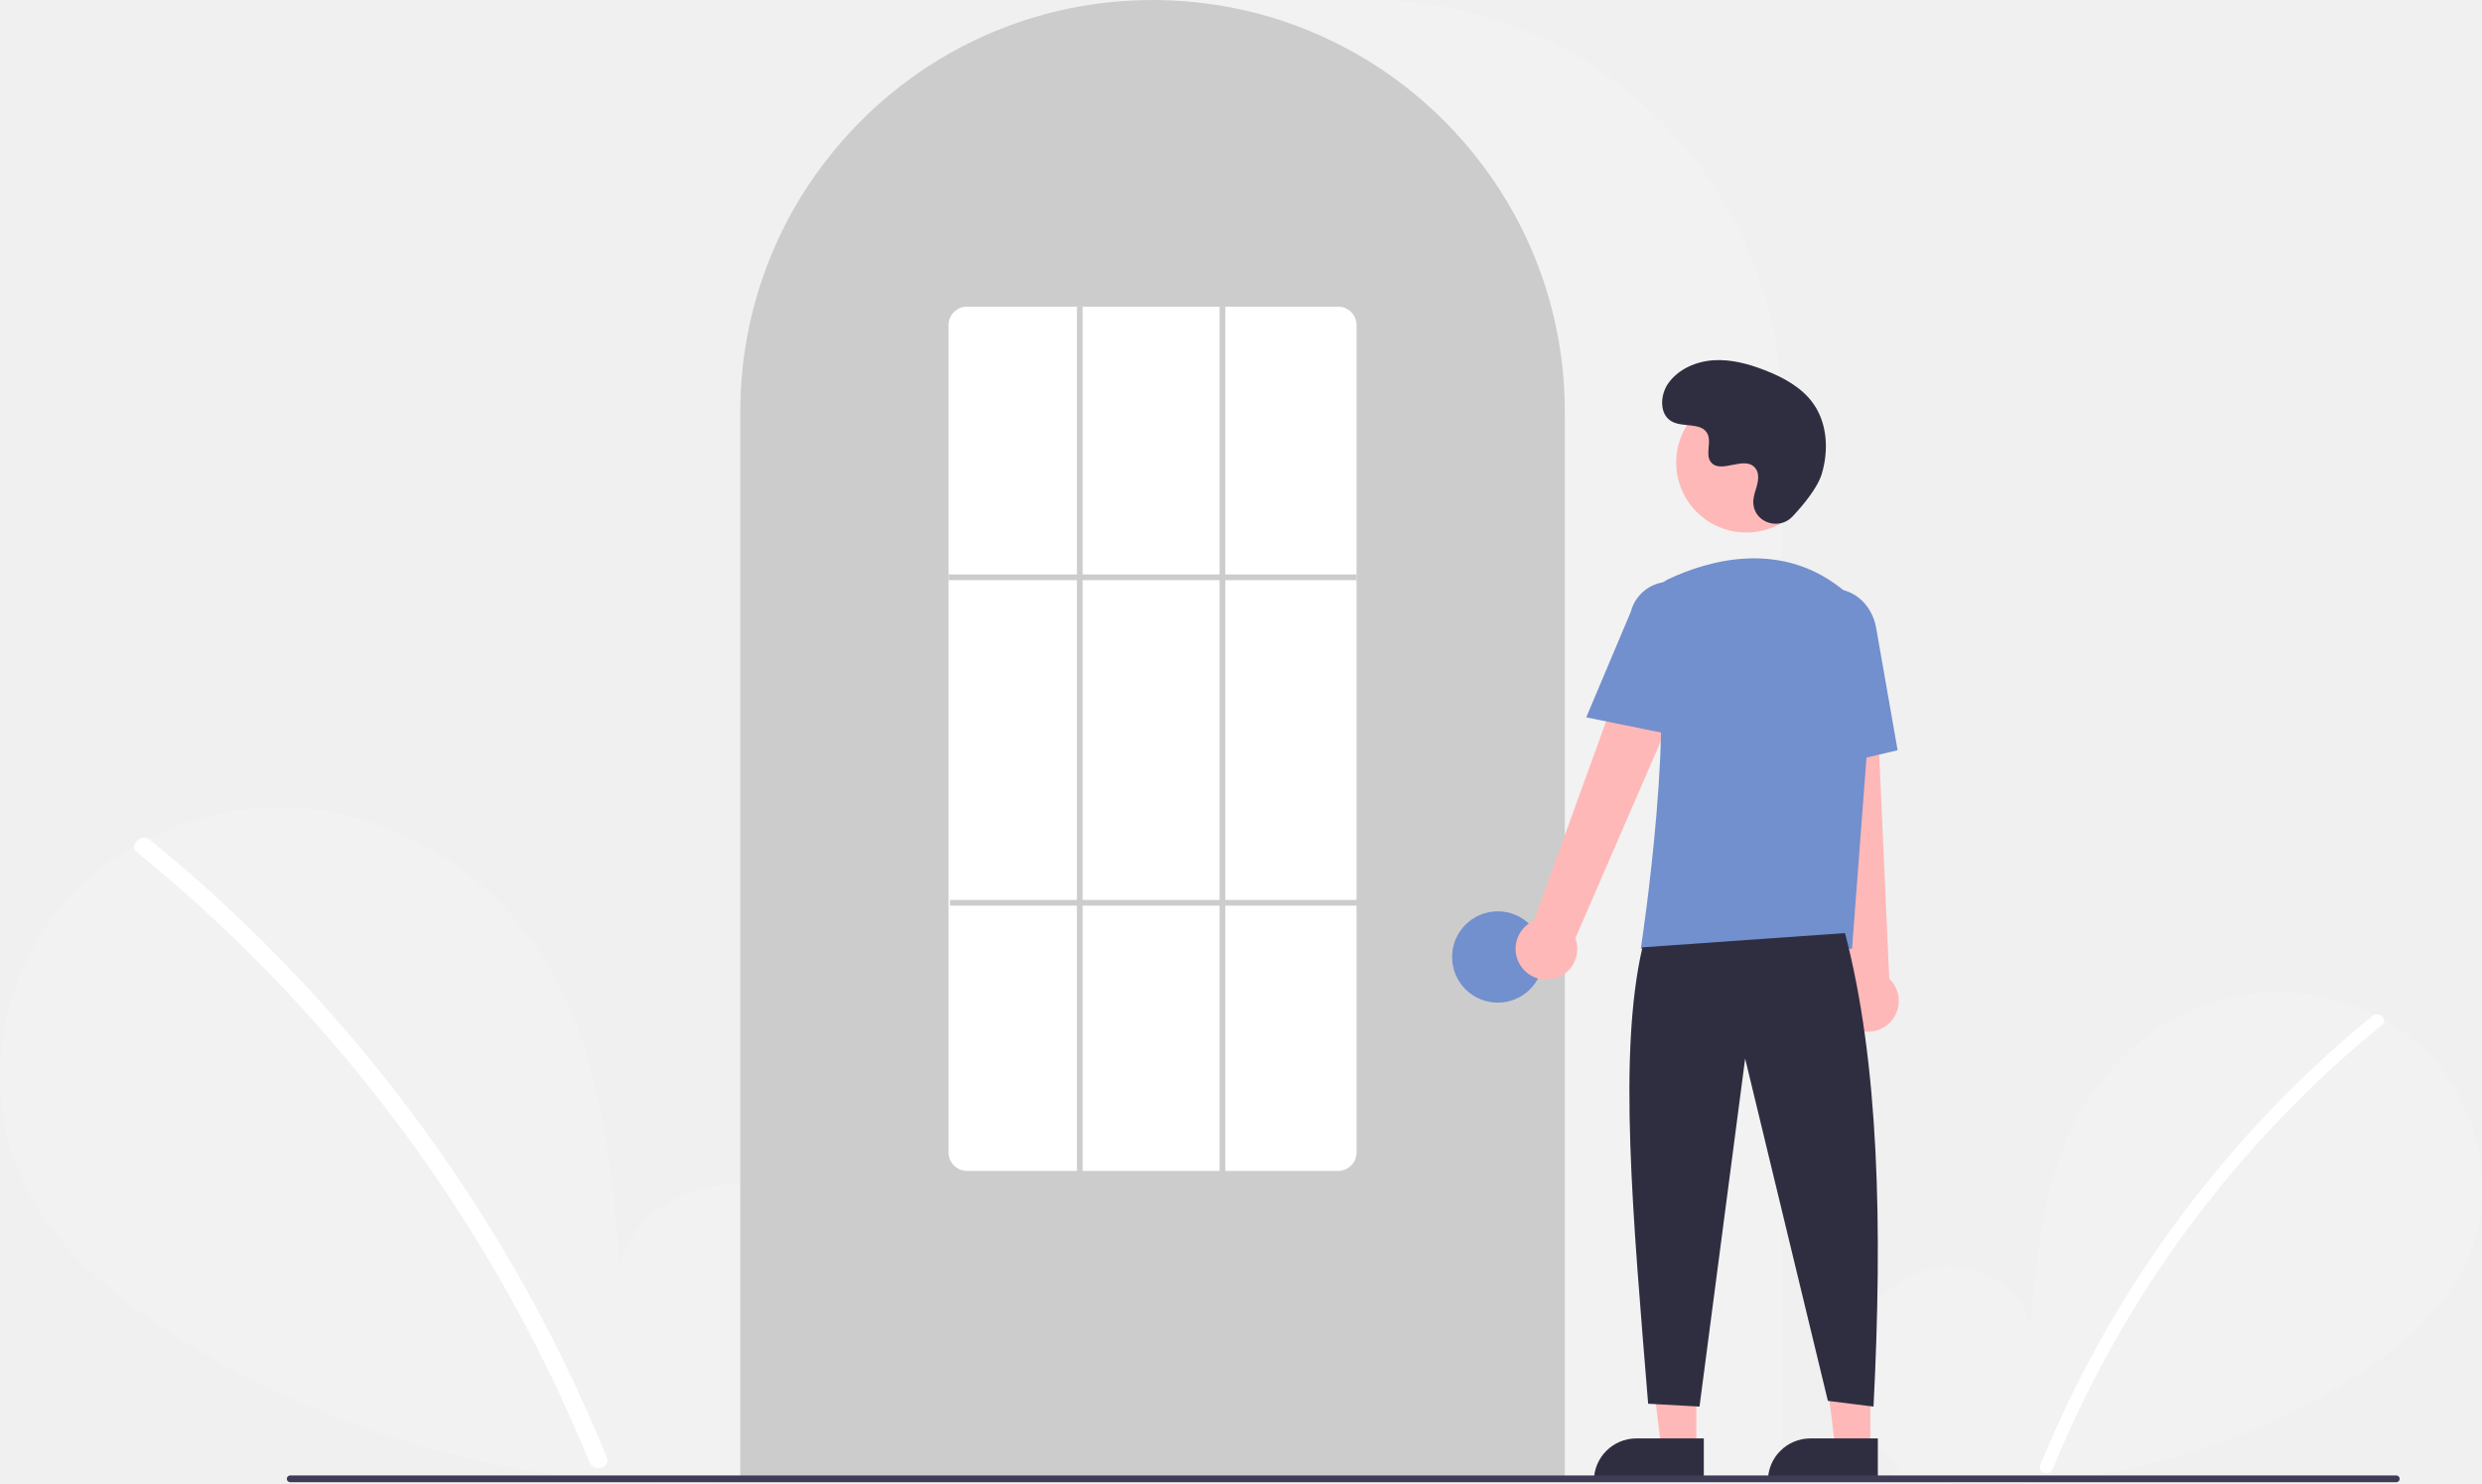
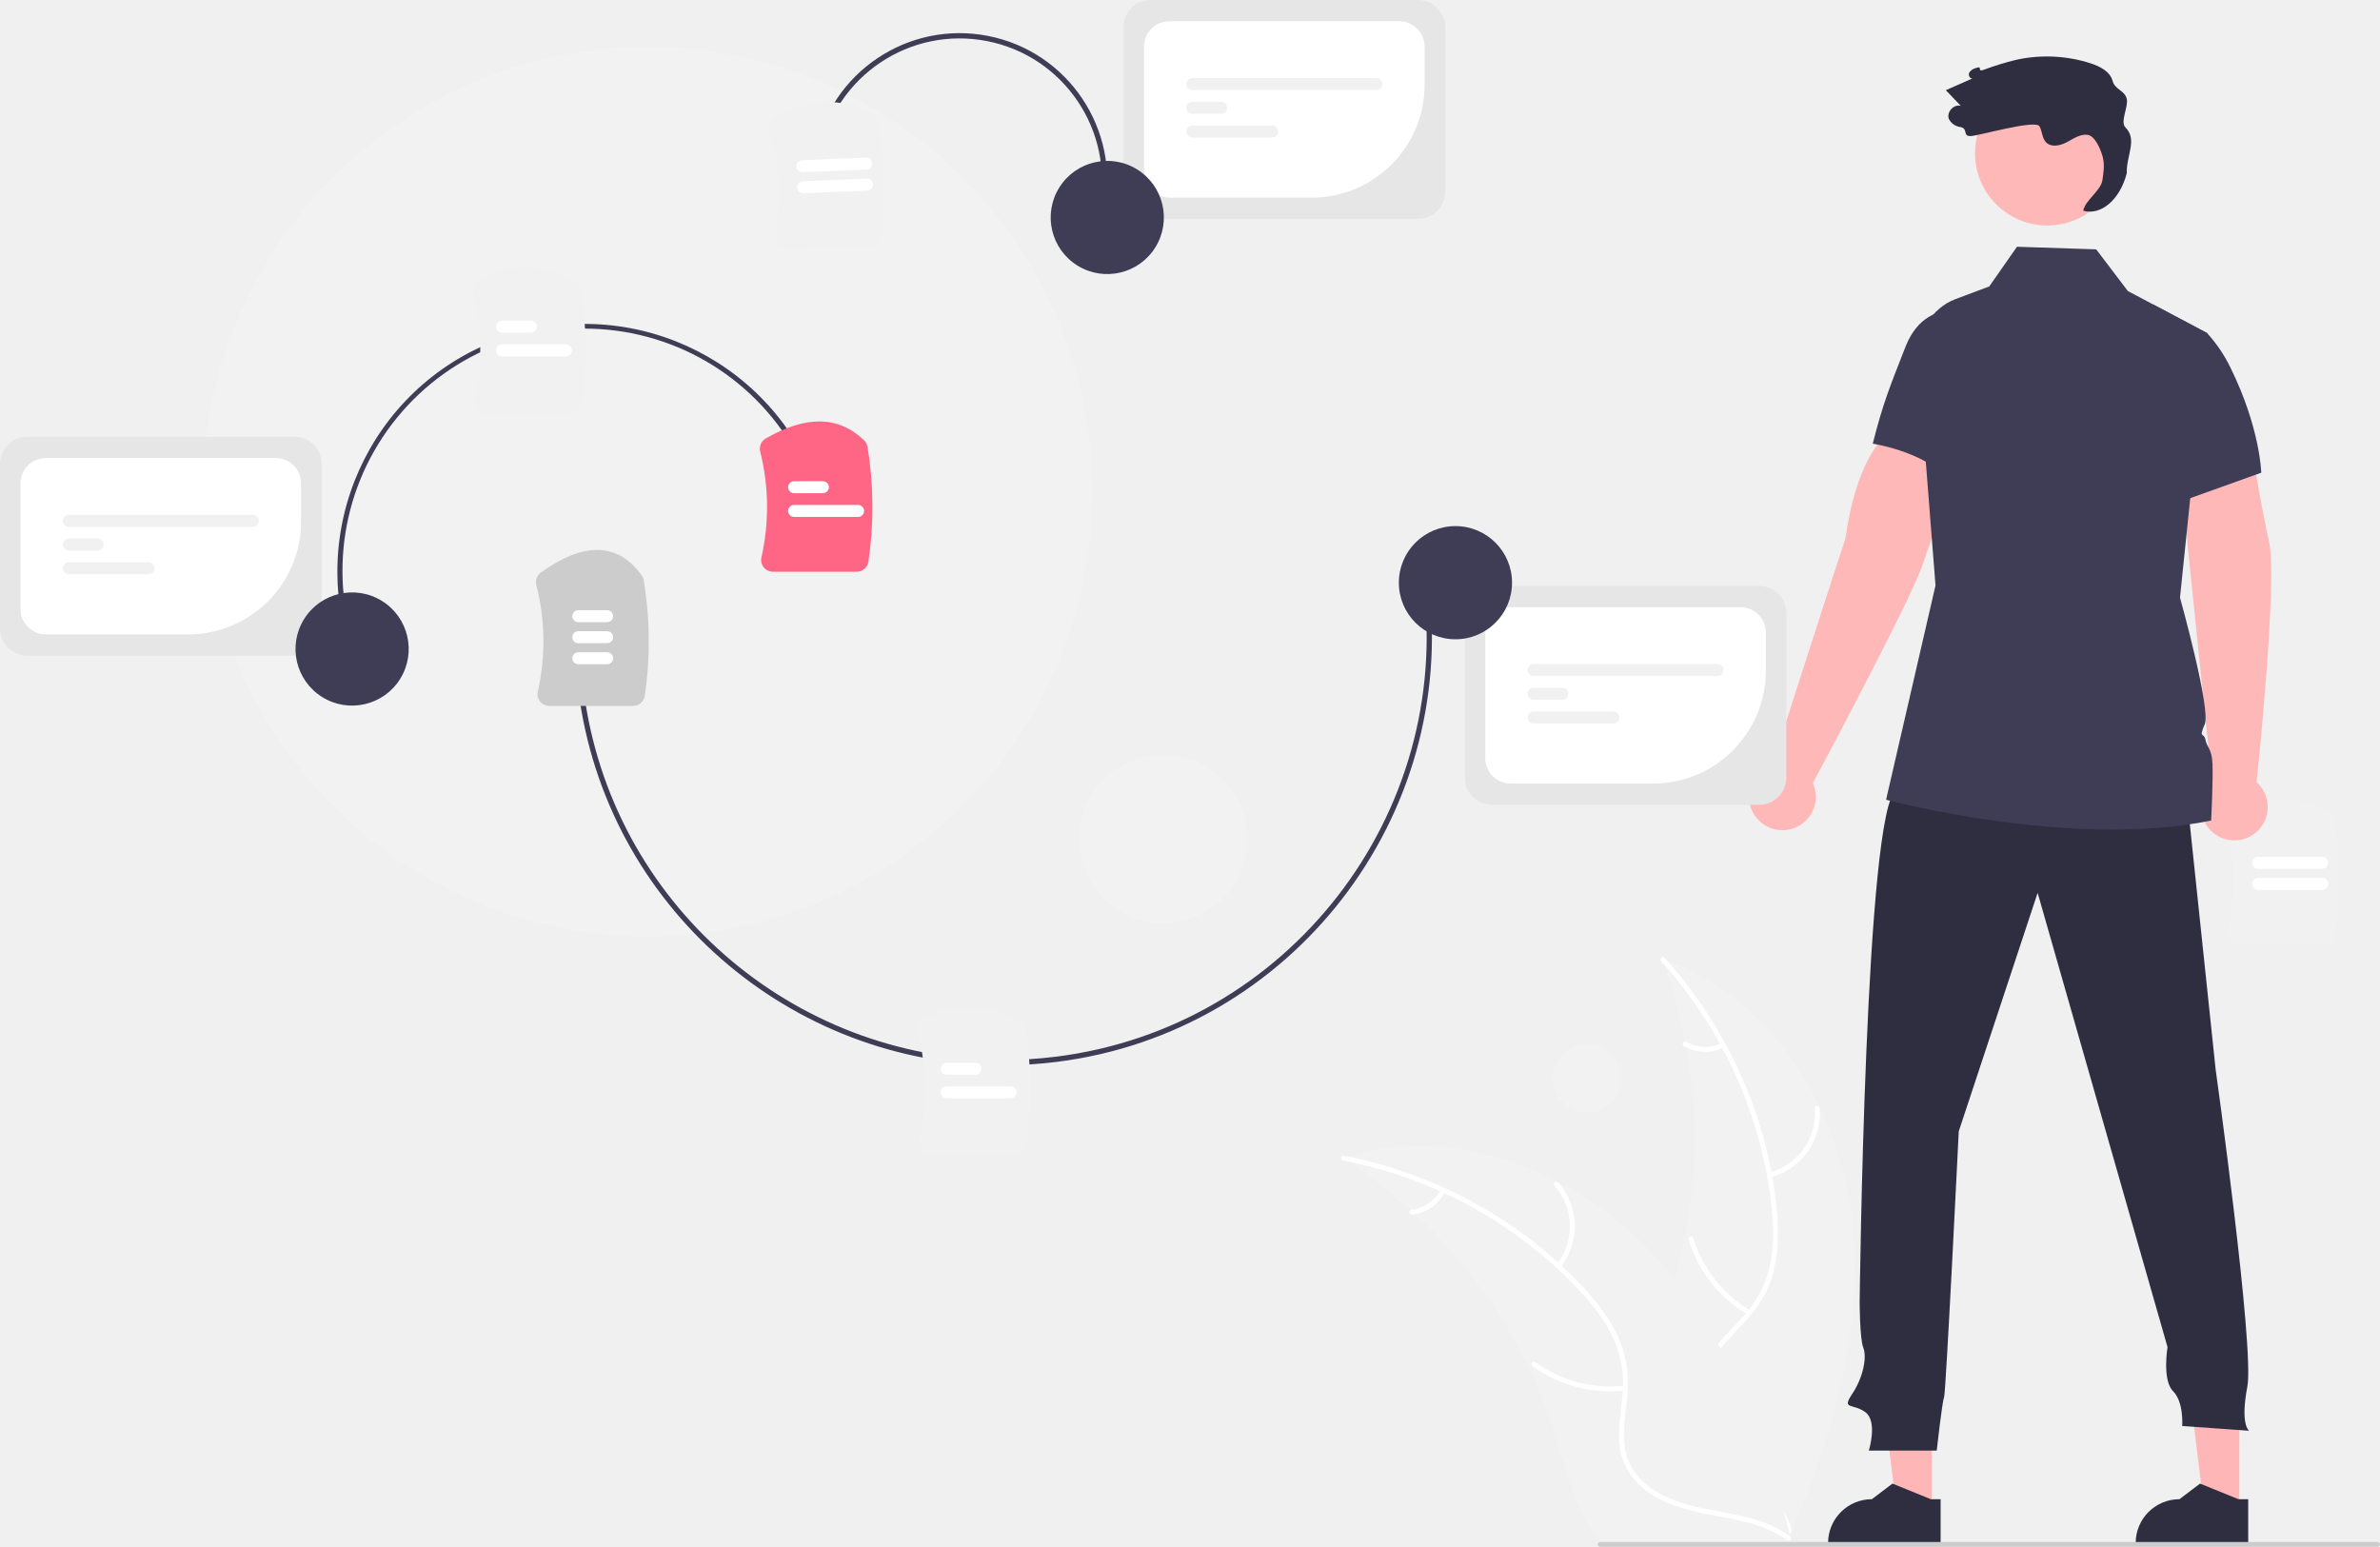
- <svg xmlns="http://www.w3.org/2000/svg" data-name="Layer 1" width="870" height="520.139" viewBox="0 0 870 520.139">
-   <path d="M831.092,704.187c-11.138-9.412-17.904-24.28-16.13-38.754s12.764-27.78,27.018-30.854,30.504,5.435,34.834,19.359c2.383-26.846,5.129-54.818,19.402-77.68,12.924-20.701,35.309-35.514,59.569-38.164s49.803,7.359,64.933,26.507,18.835,46.985,8.238,68.969c-7.806,16.195-22.188,28.247-37.257,38.052a240.452,240.452,0,0,1-164.454,35.977Z" transform="translate(-165 -189.9307)" fill="#f2f2f2" />
-   <path d="M996.728,546.01a393.414,393.414,0,0,0-54.826,54.442,394.561,394.561,0,0,0-61.752,103.194c-1.112,2.725,3.313,3.911,4.412,1.216A392.342,392.342,0,0,1,999.963,549.245c2.284-1.86-.97-5.08-3.236-3.236Z" transform="translate(-165 -189.9307)" fill="#fff" />
-   <path d="M445.067,701.63c15.299-12.927,24.591-33.348,22.154-53.228s-17.531-38.156-37.11-42.377-41.897,7.464-47.844,26.59c-3.273-36.873-7.044-75.292-26.648-106.693-17.751-28.433-48.497-48.778-81.818-52.418s-68.404,10.107-89.185,36.407-25.869,64.535-11.315,94.729c10.722,22.243,30.475,38.797,51.172,52.264,66.03,42.965,147.939,60.884,225.877,49.415" transform="translate(-165 -189.9307)" fill="#f2f2f2" />
-   <path d="M217.567,484.373a540.355,540.355,0,0,1,75.304,74.777A548.076,548.076,0,0,1,352.257,647.04a545.835,545.835,0,0,1,25.43,53.846c1.527,3.743-4.55,5.372-6.06,1.671a536.36,536.36,0,0,0-49.009-92.727A539.734,539.734,0,0,0,256.889,528.632a538.441,538.441,0,0,0-43.766-39.815c-3.138-2.555,1.332-6.978,4.444-4.444Z" transform="translate(-165 -189.9307)" fill="#fff" />
-   <path d="M789.5,708.931h-365v-374.5c0-79.678,64.822-144.5,144.5-144.5h76c79.677,0,144.5,64.822,144.5,144.5Z" transform="translate(-165 -189.9307)" fill="#f2f2f2" />
-   <path d="M713.5,708.931h-289v-374.5a143.382,143.382,0,0,1,27.596-84.944c.664-.905,1.326-1.798,2.009-2.681a144.466,144.466,0,0,1,30.754-29.851c.66-.48,1.322-.952,1.994-1.423a144.16,144.16,0,0,1,31.472-16.459c.661-.25,1.334-.501,2.007-.742a144.02,144.02,0,0,1,31.108-7.336c.658-.09,1.333-.16,2.008-.23a146.288,146.288,0,0,1,31.105,0c.673.07,1.349.141,2.014.231a143.995,143.995,0,0,1,31.1,7.335c.673.241,1.346.492,2.009.743a143.799,143.799,0,0,1,31.106,16.216c.672.461,1.344.933,2.006,1.405a145.987,145.987,0,0,1,18.384,15.564,144.305,144.305,0,0,1,12.724,14.551c.681.88,1.343,1.773,2.005,2.677A143.382,143.382,0,0,1,713.5,334.431Z" transform="translate(-165 -189.9307)" fill="#ccc" />
-   <circle cx="525" cy="335.5" r="16" fill="#728fce" />
-   <polygon points="594.599 507.783 582.339 507.783 576.506 460.495 594.601 460.496 594.599 507.783" fill="#ffb8b8" />
-   <path d="M573.582,504.28h23.644a0,0,0,0,1,0,0v14.887a0,0,0,0,1,0,0H558.695a0,0,0,0,1,0,0v0a14.887,14.887,0,0,1,14.887-14.887Z" fill="#2f2e41" />
-   <polygon points="655.599 507.783 643.339 507.783 637.506 460.495 655.601 460.496 655.599 507.783" fill="#ffb8b8" />
-   <path d="M634.582,504.28h23.644a0,0,0,0,1,0,0v14.887a0,0,0,0,1,0,0H619.695a0,0,0,0,1,0,0v0a14.887,14.887,0,0,1,14.887-14.887Z" fill="#2f2e41" />
-   <path d="M698.098,528.6a10.743,10.743,0,0,1,4.511-15.843l41.676-114.867L764.791,409.082,717.206,518.853a10.801,10.801,0,0,1-19.109,9.748Z" transform="translate(-165 -189.9307)" fill="#ffb8b8" />
-   <path d="M814.336,550.184a10.743,10.743,0,0,1-2.893-16.217L798.533,412.458l23.338,1.066L827.236,533.045a10.801,10.801,0,0,1-12.9,17.139Z" transform="translate(-165 -189.9307)" fill="#ffb8b8" />
-   <circle cx="612.106" cy="162.123" r="24.561" fill="#ffb8b8" />
-   <path d="M814.18,522.549H740.133l.089-.576c.133-.861,13.197-86.439,3.562-114.436a11.813,11.813,0,0,1,6.069-14.584h0c13.772-6.485,40.208-14.471,62.52,4.909a28.234,28.234,0,0,1,9.459,23.396Z" transform="translate(-165 -189.9307)" fill="#728fce" />
-   <path d="M754.354,448.181,721.018,441.418l15.626-37.03a13.997,13.997,0,0,1,27.106,6.998Z" transform="translate(-165 -189.9307)" fill="#728fce" />
-   <path d="M797.05,460.739l-2.004-45.941c-1.52-8.636,3.424-16.8,11.027-18.135,7.605-1.33,15.032,4.66,16.558,13.36l7.533,42.928Z" transform="translate(-165 -189.9307)" fill="#728fce" />
-   <path d="M811.716,517.049c11.915,45.377,13.214,103.069,10,166l-16-2-29-120-16,122-18-1c-5.377-66.03-10.613-122.715-2-160Z" transform="translate(-165 -189.9307)" fill="#2f2e41" />
-   <path d="M793.289,371.035c-4.582,4.881-13.091,2.261-13.688-4.407a8.055,8.055,0,0,1,.01-1.556c.308-2.954,2.015-5.635,1.606-8.754a4.59,4.59,0,0,0-.84-2.149c-3.651-4.889-12.222,2.187-15.668-2.239-2.113-2.714.371-6.987-1.251-10.021-2.14-4.004-8.479-2.029-12.454-4.221-4.423-2.439-4.158-9.225-1.247-13.353,3.551-5.034,9.776-7.72,15.923-8.107s12.253,1.275,17.992,3.511c6.521,2.541,12.988,6.054,17.001,11.788,4.88,6.973,5.35,16.348,2.909,24.502C802.098,360.99,797.031,367.049,793.289,371.035Z" transform="translate(-165 -189.9307)" fill="#2f2e41" />
-   <path d="M1004.982,709.574h-738.294a1.191,1.191,0,0,1,0-2.381h738.294a1.191,1.191,0,0,1,0,2.381Z" transform="translate(-165 -189.9307)" fill="#3f3d56" />
-   <path d="M634,600.431H504a6.465,6.465,0,0,1-6.5-6.415V303.846a6.465,6.465,0,0,1,6.5-6.415H634a6.465,6.465,0,0,1,6.5,6.415V594.015A6.465,6.465,0,0,1,634,600.431Z" transform="translate(-165 -189.9307)" fill="#fff" />
-   <rect x="332.5" y="201.39" width="143" height="2" fill="#ccc" />
-   <rect x="333" y="315.5" width="143" height="2" fill="#ccc" />
-   <rect x="377.5" y="107.5" width="2" height="304" fill="#ccc" />
-   <rect x="427.5" y="107.5" width="2" height="304" fill="#ccc" />
+ <svg xmlns="http://www.w3.org/2000/svg" data-name="Layer 1" width="904.512" height="587.861" viewBox="0 0 904.512 587.861">
+   <path d="M1030.782,515.097H998.979a4.501,4.501,0,0,1-3.535-1.703,4.408,4.408,0,0,1-.863-3.746,86.535,86.535,0,0,0-.42-40.004,4.471,4.471,0,0,1,2.422-5.131c13.284-6.218,25.483-6.056,36.257.48a4.527,4.527,0,0,1,2.143,3.151,141.552,141.552,0,0,1,.259,43.08A4.491,4.491,0,0,1,1030.782,515.097Z" transform="translate(-147.7441 -156.0694)" fill="#f1f1f1" />
+   <path d="M1030.299,494.261h-24.318a2.281,2.281,0,0,1,0-4.562h24.318a2.281,2.281,0,0,1,0,4.562Z" transform="translate(-147.7441 -156.0694)" fill="#fff" />
+   <path d="M1030.299,486.261h-24.318a2.281,2.281,0,0,1,0-4.562h24.318a2.281,2.281,0,0,1,0,4.562Z" transform="translate(-147.7441 -156.0694)" fill="#fff" />
+   <circle cx="246.148" cy="186.839" r="169" fill="#f2f2f2" />
+   <circle cx="442.148" cy="318.839" r="32" fill="#f2f2f2" />
+   <circle cx="603.148" cy="409.839" r="13" fill="#f2f2f2" />
+   <path d="M851.266,617.04c-5.482-41.892-31.73-83.035-71.801-96.422a194.659,194.659,0,0,1,.846,133.644c-6.038,16.659-14.488,34.559-8.601,51.271,3.663,10.399,12.51,18.317,22.375,23.24,9.865,4.923,20.794,7.229,31.585,9.489l2.132,1.741C844.662,701.263,856.748,658.932,851.266,617.04Z" transform="translate(-147.7441 -156.0694)" fill="#f2f2f2" />
+   <path d="M779.073,521.413A166.381,166.381,0,0,1,821.034,614.785c.774,7.452.912,15.079-.671,22.439A41.094,41.094,0,0,1,810.264,656.349c-4.574,5.091-9.843,9.768-13.1,15.882-3.433,6.444-3.52,13.742-1.098,20.549,2.963,8.328,8.743,15.094,14.624,21.515,6.53,7.129,13.426,14.43,16.243,23.918.341,1.15,2.105.553,1.764-.595-4.901-16.508-21.016-25.8-28.768-40.647-3.617-6.928-5.168-14.988-1.866-22.347,2.888-6.435,8.316-11.263,12.992-16.378,4.91-5.37,8.663-11.252,10.571-18.333,1.951-7.243,2.112-14.891,1.532-22.33a161.419,161.419,0,0,0-12.103-48.977,169.331,169.331,0,0,0-30.76-48.598c-.802-.886-2.02.524-1.223,1.404Z" transform="translate(-147.7441 -156.0694)" fill="#fff" />
+   <path d="M820.46,603.52a24.962,24.962,0,0,0,18.834-26.27c-.103-1.194-1.962-1.09-1.86.105a23.115,23.115,0,0,1-17.569,24.401c-1.164.285-.562,2.047.595,1.764Z" transform="translate(-147.7441 -156.0694)" fill="#fff" />
+   <path d="M812.923,654.074a48.113,48.113,0,0,1-21.662-27.571c-.345-1.148-2.109-.552-1.764.595a50.045,50.045,0,0,0,22.6,28.645c1.036.606,1.858-1.066.827-1.668Z" transform="translate(-147.7441 -156.0694)" fill="#fff" />
+   <path d="M801.933,552.547a14.13,14.13,0,0,1-13.394-.594c-1.028-.619-1.848,1.054-.827,1.668a15.834,15.834,0,0,0,14.816.69.962.962,0,0,0,.585-1.18.936.936,0,0,0-1.18-.585Z" transform="translate(-147.7441 -156.0694)" fill="#fff" />
+   <path d="M658.067,596.282c.631.405,1.262.809,1.894,1.229a186.083,186.083,0,0,1,23.911,18.423c.585.515,1.17,1.046,1.739,1.576a196.173,196.173,0,0,1,42.977,58.047,190.508,190.508,0,0,1,10.608,26.932c3.932,12.752,7.181,26.891,14.87,37.293a32.684,32.684,0,0,0,2.566,3.127l68.88-.441c.156-.08.313-.143.47-.223l2.751.108c-.114-.486-.242-.989-.356-1.475-.065-.282-.145-.565-.21-.847-.048-.188-.097-.377-.129-.549-.016-.063-.032-.125-.048-.173-.033-.173-.081-.33-.114-.486q-1.064-4.213-2.191-8.425c-0-.016-0-.016-.016-.031-5.779-21.384-13.395-42.473-23.969-61.736-.318-.579-.636-1.175-.986-1.754a181.788,181.788,0,0,0-16.487-24.663,160.709,160.709,0,0,0-10.781-12.174,133.641,133.641,0,0,0-33.602-24.836c-24.788-12.886-53.422-17.7-79.773-9.563C659.4,595.849,658.741,596.057,658.067,596.282Z" transform="translate(-147.7441 -156.0694)" fill="#f2f2f2" />
+   <path d="M658.227,597.155A166.381,166.381,0,0,1,747.947,646.444c5.105,5.484,9.806,11.491,12.974,18.321a41.094,41.094,0,0,1,3.452,21.35c-.587,6.819-1.978,13.725-.897,20.568,1.139,7.212,5.463,13.092,11.495,17.068,7.38,4.865,16.068,6.788,24.63,8.374,9.506,1.76,19.408,3.438,27.37,9.318.965.712,2.014-.826,1.05-1.537-13.853-10.23-32.314-7.946-47.442-15.134-7.059-3.354-13.151-8.855-14.944-16.719-1.569-6.877-.141-14,.513-20.899.687-7.244.143-14.2-2.597-21.002-2.803-6.958-7.279-13.162-12.222-18.752a161.419,161.419,0,0,0-39.151-31.819A169.331,169.331,0,0,0,658.358,595.297c-1.174-.225-1.297,1.634-.131,1.858Z" transform="translate(-147.7441 -156.0694)" fill="#fff" />
+   <path d="M740.707,637.795a24.962,24.962,0,0,0-.779-32.314c-.801-.891-2.223.311-1.422,1.203a23.115,23.115,0,0,1,.663,30.061c-.758.928.784,1.973,1.537,1.05Z" transform="translate(-147.7441 -156.0694)" fill="#fff" />
+   <path d="M765.126,682.697a48.113,48.113,0,0,1-33.896-8.972c-.967-.709-2.017.829-1.05,1.537A50.045,50.045,0,0,0,765.47,684.527c1.192-.14.841-1.969-.344-1.83Z" transform="translate(-147.7441 -156.0694)" fill="#fff" />
+   <path d="M695.224,608.25a14.13,14.13,0,0,1-11.052,7.59c-1.194.125-.841,1.954.344,1.83a15.834,15.834,0,0,0,12.245-8.37.962.962,0,0,0-.243-1.294.936.936,0,0,0-1.294.243Z" transform="translate(-147.7441 -156.0694)" fill="#fff" />
+   <path d="M988.435,453.319l-9.315-90.164-2.459-37.108,26.072-4.714s3.904,25.51,7.32,40.481c3.371,14.773-4.49,89.526-4.698,91.498a12.685,12.685,0,1,1-16.92.008Z" transform="translate(-147.7441 -156.0694)" fill="#ffb8b8" />
+   <polygon points="734.148 574.092 720.884 574.092 714.574 522.932 734.15 522.933 734.148 574.092" fill="#ffb6b6" />
+   <path d="M885.274,743.019l-42.768-.002v-.541a16.647,16.647,0,0,1,16.646-16.646h.001l7.812-5.927,14.576,5.928,3.733 0Z" transform="translate(-147.7441 -156.0694)" fill="#2f2e41" />
+   <polygon points="851.045 574.092 837.782 574.092 831.472 522.932 851.048 522.933 851.045 574.092" fill="#ffb6b6" />
+   <path d="M1002.172,743.019l-42.768-.002v-.541a16.647,16.647,0,0,1,16.646-16.646h.001l7.812-5.927,14.576,5.928,3.733 0Z" transform="translate(-147.7441 -156.0694)" fill="#2f2e41" />
+   <path d="M978.616,456.351,989.772,562.331s14.851,106.117,12.062,120.759.697,16.734.697,16.734l-25.448-1.812s.697-9.064-3.486-13.248-2.092-16.734-2.092-16.734L922.14,495.396l-29.981,90.641s-4.881,99.706-5.578,101.1-2.789,20.22-2.789,20.22h-25.798s3.486-11.156-1.395-14.642-9.064-.697-4.881-6.972,5.578-13.945,4.183-17.431-1.395-17.431-1.395-17.431,2.092-188.255,13.945-194.53S978.616,456.351,978.616,456.351Z" transform="translate(-147.7441 -156.0694)" fill="#2f2e41" />
+   <circle cx="778.04" cy="58.259" r="27.439" fill="#ffb8b8" />
+   <path d="M1007.129,335.717l-26.986,9.678-8.219,2.945-5.999-76.627,20.589,10.92a.431.431,0,0,1,.091.09,55.716,55.716,0,0,1,8.863,13.149C1006.757,318.825,1007.129,335.717,1007.129,335.717Z" transform="translate(-147.7441 -156.0694)" fill="#3f3d56" />
+   <path d="M821.225,446.845s27.428-85.219,27.907-86.241c3.592-27.28,13.925-39.314,15.474-38.008l26.668,9.239s-7.932,25.119-13.303,40.039c-5.132,14.257-40.278,80.08-41.265,81.799a12.685,12.685,0,1,1-15.481-6.829Z" transform="translate(-147.7441 -156.0694)" fill="#ffb8b8" />
+   <path d="M904.084,276.648s-23.089-11.316-32.044,10.909c-5.865,14.988-8.642,21.526-12.558,37.138,0,0,23.535,3.531,31.082,16.831Z" transform="translate(-147.7441 -156.0694)" fill="#3f3d56" />
+   <path d="M988.099,467.902c-53.139,10.974-123.558-7.893-123.558-7.893L883.326,378.579l-6.679-85.218c-.816-10.421,5.12-20.19,14.354-23.651l12.75-4.776,10.539-15.088,30.103.988,12.034,15.84,9.497,5.038,20.589,10.92.091.045v.045l-6.461,62.672-3.897,37.788s11.835,42.5,9.406,48.136c-2.429,5.627-.317,2.909.272,5.917.589,3.009,2.392,3.199,2.664,9.125C988.869,452.279,988.099,467.902,988.099,467.902Z" transform="translate(-147.7441 -156.0694)" fill="#3f3d56" />
+   <path d="M955.55,204.557c-2.168-2.139,1.096-7.802.479-10.785-.707-3.42-4.476-3.52-5.375-6.895-.967-3.63-4.835-5.607-8.412-6.757a54.391,54.391,0,0,0-28.347-1.298,108.201,108.201,0,0,0-12.263,3.778c-2.768.974-.099-1.677-2.866-.703a4.345,4.345,0,0,0-2.595,1.722c-.498.941.173,2.445,1.22,2.255q-5.068,2.235-10.137,4.47,2.843,2.978,5.685,5.956c-2.694-.767-5.566,2.445-4.504,5.037a5.693,5.693,0,0,0,4.356,3.016c3.044.592.735,3.489,3.835,3.432s24.719-6.412,26.227-3.702c1.073,1.93.955,4.486,2.488,6.075,1.961,2.034,5.384,1.29,7.879-.034,2.495-1.324,5.026-3.144,7.834-2.827,2.931.331,5.147,5.747,5.869,8.607.722,2.86.266,5.869-.193,8.782-.603,3.826-6.644,7.653-7.247,11.479,6.704,1.854,13.895-4.045,16.546-14.303C955.765,215.379,960.17,209.116,955.55,204.557Z" transform="translate(-147.7441 -156.0694)" fill="#2f2e41" />
+   <path d="M528.991,560.913c-80.774.004-151.053-60.252-161.435-142.438l1.984-.251c10.254,81.171,79.677,140.684,159.452,140.688a161.36,161.36,0,0,0,20.273-1.279c87.986-11.115,150.524-91.739,139.409-179.725l1.984-.251c11.253,89.08-52.063,170.708-141.143,181.96A163.744,163.744,0,0,1,528.991,560.913Z" transform="translate(-147.7441 -156.0694)" fill="#3f3d56" />
+   <path d="M533.329,594.362H501.525a4.5,4.5,0,0,1-3.535-1.703,4.408,4.408,0,0,1-.863-3.746,86.516,86.516,0,0,0-.52-40.401,4.477,4.477,0,0,1,1.951-4.874c11.002-6.816,22.983-6.603,36.628.652a4.551,4.551,0,0,1,2.368,3.275,141.562,141.562,0,0,1,.234,42.924A4.491,4.491,0,0,1,533.329,594.362Z" transform="translate(-147.7441 -156.0694)" fill="#f1f1f1" />
+   <path d="M388.329,424.362H356.525a4.5,4.5,0,0,1-3.535-1.703,4.408,4.408,0,0,1-.863-3.746,86.49,86.49,0,0,0-.555-40.536,4.509,4.509,0,0,1,1.75-4.738c16.354-11.762,29.232-11.42,38.279,1.016a4.519,4.519,0,0,1,.792,1.91,141.54,141.54,0,0,1,.396,43.925A4.491,4.491,0,0,1,388.329,424.362Z" transform="translate(-147.7441 -156.0694)" fill="#ccc" />
+   <path d="M518.469,564.513H507.528a2.281,2.281,0,0,1,0-4.562h10.941a2.281,2.281,0,0,1,0,4.562Z" transform="translate(-147.7441 -156.0694)" fill="#fff" />
+   <path d="M531.846,573.526H507.528a2.281,2.281,0,0,1,0-4.562h24.318a2.281,2.281,0,0,1,0,4.562Z" transform="translate(-147.7441 -156.0694)" fill="#fff" />
+   <path d="M378.469,392.513H367.528a2.281,2.281,0,0,1,0-4.562h10.941a2.281,2.281,0,0,1,0,4.562Z" transform="translate(-147.7441 -156.0694)" fill="#fff" />
+   <path d="M378.469,400.513H367.528a2.281,2.281,0,0,1,0-4.562h10.941a2.281,2.281,0,0,1,0,4.562Z" transform="translate(-147.7441 -156.0694)" fill="#fff" />
+   <path d="M378.469,408.513H367.528a2.281,2.281,0,0,1,0-4.562h10.941a2.281,2.281,0,0,1,0,4.562Z" transform="translate(-147.7441 -156.0694)" fill="#fff" />
+   <path d="M816.37,461.935H714.705a10.288,10.288,0,0,1-10.277-10.277V389.042A10.288,10.288,0,0,1,714.705,378.765H816.37a10.288,10.288,0,0,1,10.277,10.277v62.616A10.288,10.288,0,0,1,816.37,461.935Z" transform="translate(-147.7441 -156.0694)" fill="#e6e6e6" />
+   <path d="M775.977,453.869H721.852a9.636,9.636,0,0,1-9.625-9.625v-47.79a9.636,9.636,0,0,1,9.625-9.625h87.373a9.635,9.635,0,0,1,9.625,9.625v14.543A42.92,42.92,0,0,1,775.977,453.869Z" transform="translate(-147.7441 -156.0694)" fill="#fff" />
+   <path d="M800.508,412.999H730.568a2.281,2.281,0,1,1,0-4.562h69.941a2.281,2.281,0,1,1,0,4.562Z" transform="translate(-147.7441 -156.0694)" fill="#f1f1f1" />
+   <path d="M741.508,422.012H730.568a2.281,2.281,0,0,1,0-4.562h10.941a2.281,2.281,0,0,1,0,4.562Z" transform="translate(-147.7441 -156.0694)" fill="#f1f1f1" />
+   <path d="M760.885,431.026H730.568a2.281,2.281,0,0,1,0-4.562h30.318a2.281,2.281,0,1,1,0,4.562Z" transform="translate(-147.7441 -156.0694)" fill="#f1f1f1" />
+   <circle cx="553.137" cy="221.448" r="21.506" fill="#3f3d56" />
+   <path d="M457.431,213.919a56.086,56.086,0,1,1,110.057,21.683l-1.963-.387a54.085,54.085,0,1,0-106.131-20.91Z" transform="translate(-147.7441 -156.0694)" fill="#3f3d56" />
+   <path d="M478.728,249.303,446.952,250.62a4.501,4.501,0,0,1-3.602-1.555,4.408,4.408,0,0,1-1.017-3.707,86.535,86.535,0,0,0-2.075-39.953,4.471,4.471,0,0,1,2.208-5.227c13.015-6.762,25.211-7.105,36.246-1.02a4.527,4.527,0,0,1,2.272,3.06,141.552,141.552,0,0,1,2.042,43.032A4.491,4.491,0,0,1,478.728,249.303Z" transform="translate(-147.7441 -156.0694)" fill="#f1f1f1" />
+   <path d="M477.384,228.506,453.087,229.512a2.281,2.281,0,1,1-.189-4.558l24.297-1.006a2.281,2.281,0,0,1,.189,4.558Z" transform="translate(-147.7441 -156.0694)" fill="#fff" />
+   <path d="M477.053,220.513l-24.297,1.006a2.281,2.281,0,0,1-.189-4.558l24.297-1.006a2.281,2.281,0,0,1,.189,4.558Z" transform="translate(-147.7441 -156.0694)" fill="#fff" />
+   <path d="M686.686,239.239H585.021a10.288,10.288,0,0,1-10.277-10.277V166.346a10.288,10.288,0,0,1,10.277-10.277H686.686a10.288,10.288,0,0,1,10.277,10.277v62.616A10.288,10.288,0,0,1,686.686,239.239Z" transform="translate(-147.7441 -156.0694)" fill="#e6e6e6" />
+   <path d="M646.293,231.174H592.167a9.636,9.636,0,0,1-9.625-9.625v-47.79a9.636,9.636,0,0,1,9.625-9.625h87.373a9.635,9.635,0,0,1,9.625,9.625v14.543A42.92,42.92,0,0,1,646.293,231.174Z" transform="translate(-147.7441 -156.0694)" fill="#fff" />
+   <path d="M670.824,190.303H600.883a2.281,2.281,0,1,1,0-4.562h69.941a2.281,2.281,0,1,1,0,4.562Z" transform="translate(-147.7441 -156.0694)" fill="#f1f1f1" />
+   <path d="M611.824,199.317H600.883a2.281,2.281,0,0,1,0-4.562h10.941a2.281,2.281,0,0,1,0,4.562Z" transform="translate(-147.7441 -156.0694)" fill="#f1f1f1" />
+   <path d="M631.201,208.33H600.883a2.281,2.281,0,0,1,0-4.562h30.318a2.281,2.281,0,0,1,0,4.562Z" transform="translate(-147.7441 -156.0694)" fill="#f1f1f1" />
+   <circle cx="568.562" cy="238.725" r="21.506" transform="translate(-82.08946 439.498) rotate(-58.13426)" fill="#3f3d56" />
+   <path d="M1051.337,743.931H755.865a.919.919,0,0,1,0-1.839h295.471a.919.919,0,1,1,0,1.839Z" transform="translate(-147.7441 -156.0694)" fill="#ccc" />
+   <path d="M282.072,406.499A94.031,94.031,0,0,1,457.97,339.961l-1.871.708a92.031,92.031,0,1,0-172.156,65.122Z" transform="translate(-147.7441 -156.0694)" fill="#3f3d56" />
+   <path d="M364.329,313.362H332.525a4.5,4.5,0,0,1-3.535-1.703,4.408,4.408,0,0,1-.863-3.746,86.514,86.514,0,0,0-.497-40.309,4.462,4.462,0,0,1,2.058-4.938c11.521-6.706,23.823-6.501,36.565.61a4.513,4.513,0,0,1,2.293,3.234,141.561,141.561,0,0,1,.243,42.979A4.491,4.491,0,0,1,364.329,313.362Z" transform="translate(-147.7441 -156.0694)" fill="#f1f1f1" />
+   <path d="M349.469,282.513H338.528a2.281,2.281,0,0,1,0-4.562h10.941a2.281,2.281,0,0,1,0,4.562Z" transform="translate(-147.7441 -156.0694)" fill="#fff" />
+   <path d="M362.846,291.526H338.528a2.281,2.281,0,0,1,0-4.562h24.318a2.281,2.281,0,0,1,0,4.562Z" transform="translate(-147.7441 -156.0694)" fill="#fff" />
+   <path d="M259.686,405.239H158.021a10.288,10.288,0,0,1-10.277-10.277V332.346a10.288,10.288,0,0,1,10.277-10.277H259.686a10.288,10.288,0,0,1,10.277,10.277v62.616A10.288,10.288,0,0,1,259.686,405.239Z" transform="translate(-147.7441 -156.0694)" fill="#e6e6e6" />
+   <path d="M219.293,397.174H165.167a9.636,9.636,0,0,1-9.625-9.625v-47.79a9.636,9.636,0,0,1,9.625-9.625h87.373a9.635,9.635,0,0,1,9.625,9.625v14.543A42.92,42.92,0,0,1,219.293,397.174Z" transform="translate(-147.7441 -156.0694)" fill="#fff" />
+   <path d="M243.824,356.303H173.883a2.281,2.281,0,1,1,0-4.562h69.941a2.281,2.281,0,1,1,0,4.562Z" transform="translate(-147.7441 -156.0694)" fill="#f1f1f1" />
+   <path d="M184.824,365.317H173.883a2.281,2.281,0,0,1,0-4.562h10.941a2.281,2.281,0,0,1,0,4.562Z" transform="translate(-147.7441 -156.0694)" fill="#f1f1f1" />
+   <path d="M204.201,374.33H173.883a2.281,2.281,0,0,1,0-4.562h30.318a2.281,2.281,0,0,1,0,4.562Z" transform="translate(-147.7441 -156.0694)" fill="#f1f1f1" />
+   <circle cx="281.562" cy="402.725" r="21.506" transform="translate(-356.8565 273.1719) rotate(-58.13426)" fill="#3f3d56" />
+   <path d="M473.329,373.362H441.525a4.5,4.5,0,0,1-3.535-1.703,4.408,4.408,0,0,1-.863-3.746,86.52,86.52,0,0,0-.479-40.24,4.489,4.489,0,0,1,2.124-4.978c15.45-8.844,27.683-8.6,37.4.747a4.441,4.441,0,0,1,1.279,2.476,141.556,141.556,0,0,1,.338,43.572A4.491,4.491,0,0,1,473.329,373.362Z" transform="translate(-147.7441 -156.0694)" fill="#ff6584" />
+   <path d="M460.469,343.513H449.528a2.281,2.281,0,0,1,0-4.562h10.941a2.281,2.281,0,0,1,0,4.562Z" transform="translate(-147.7441 -156.0694)" fill="#fff" />
+   <path d="M473.846,352.526H449.528a2.281,2.281,0,0,1,0-4.562h24.318a2.281,2.281,0,0,1,0,4.562Z" transform="translate(-147.7441 -156.0694)" fill="#fff" />
</svg>
